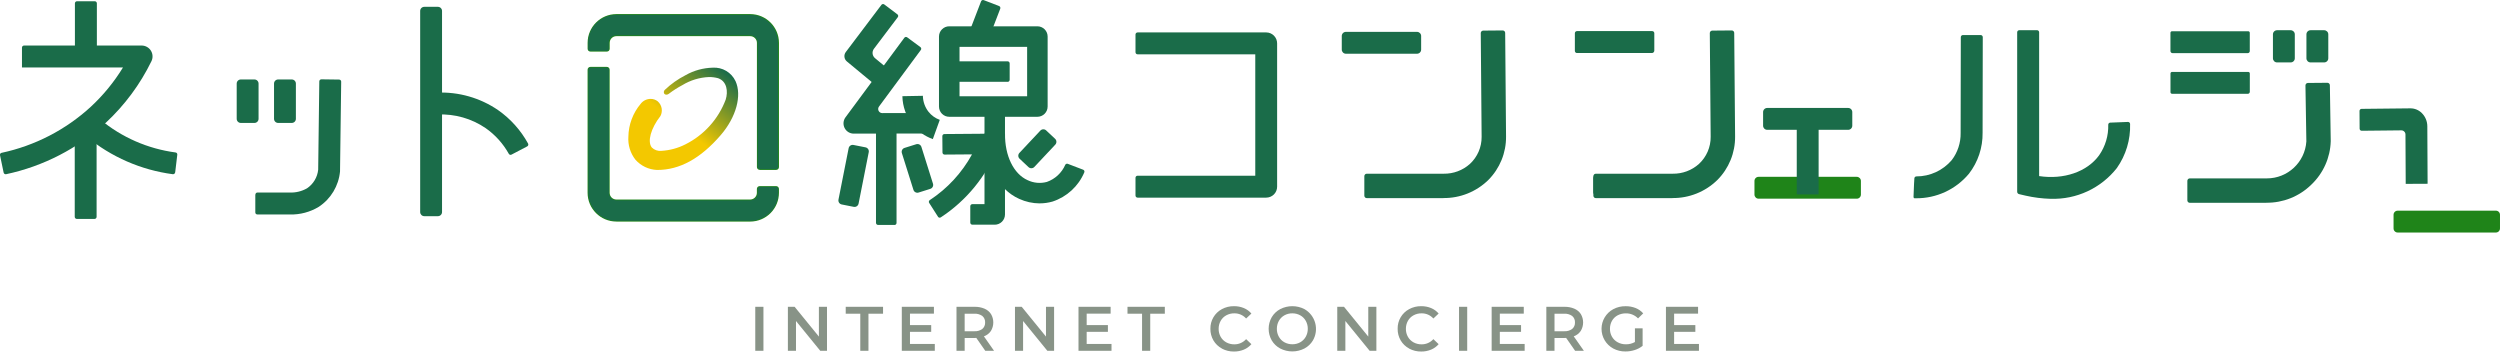
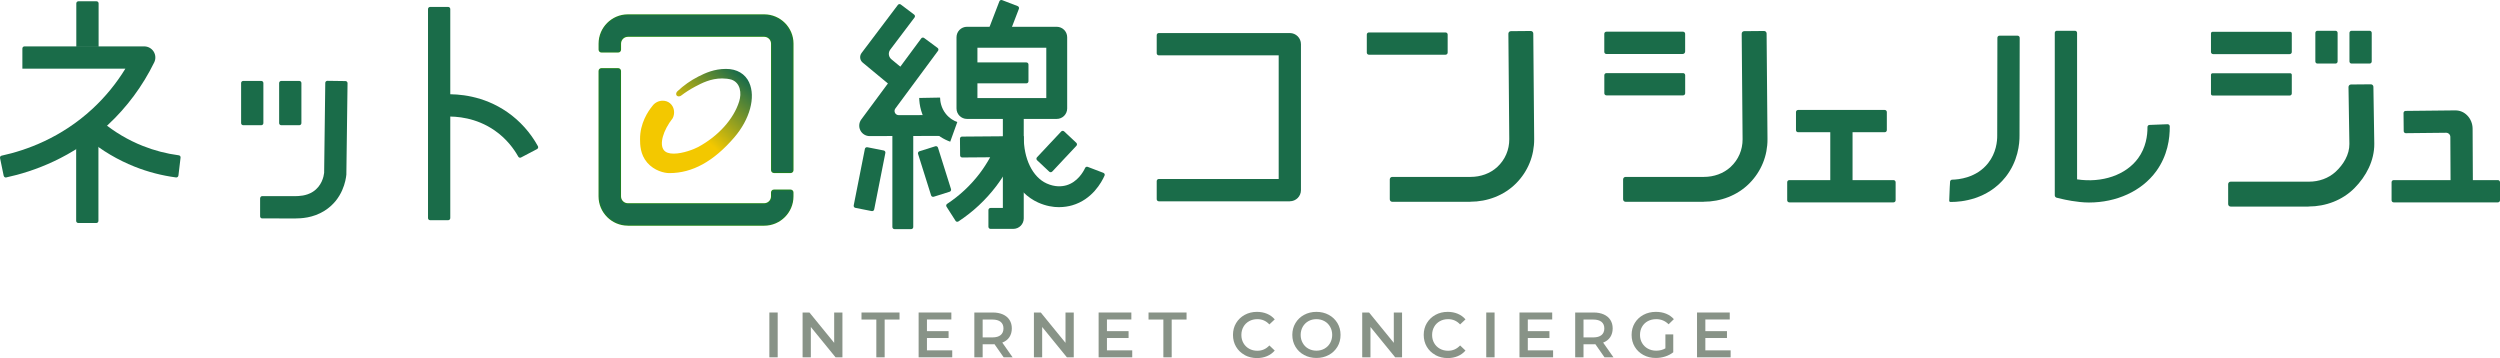
- <svg xmlns="http://www.w3.org/2000/svg" width="358.37" height="50.392" viewBox="0 0 358.37 50.392">
+ <svg xmlns="http://www.w3.org/2000/svg" id="_レイヤー_1" viewBox="0 0 702.79 100.63">
  <defs>
-     <linearGradient id="linear-gradient" x1="0.212" y1="0.822" x2="0.878" y2="0.031" gradientUnits="objectBoundingBox">
-       <stop offset="0" stop-color="#f3c800" />
-       <stop offset="0.35" stop-color="#f3c800" />
+     <style>.cls-1{fill:url(#_名称未設定グラデーション_23);}.cls-1,.cls-2,.cls-3,.cls-4{stroke-width:0px;}.cls-2{fill:#889387;}.cls-3{fill:#1a6c49;}.cls-4{fill:#1f8419;}</style>
+     <linearGradient id="_名称未設定グラデーション_23" x1="186.6" y1="43.44" x2="207.54" y2="20.27" gradientUnits="userSpaceOnUse">
+       <stop offset=".35" stop-color="#f3c800" />
      <stop offset="1" stop-color="#1a6c49" />
    </linearGradient>
  </defs>
-   <g id="アートボード_13" data-name="アートボード 13" transform="translate(0.001 0.006)">
-     <path id="Path_108" data-name="Path 108" d="M24.584,6.778H21.45V.655a.3.3,0,0,1,.3-.3h2.548a.3.3,0,0,1,.3.3V6.778Z" transform="translate(-10.713 -0.183)" fill="#1a6c49" />
-     <path id="Path_109" data-name="Path 109" d="M.52,31.256,0,28.758a.283.283,0,0,1,.22-.34,27.359,27.359,0,0,0,12.8-6.608,26.566,26.566,0,0,0,4.61-5.632H3.148V13.335a.3.3,0,0,1,.3-.3h16.85a1.575,1.575,0,0,1,1.332.736,1.559,1.559,0,0,1,.075,1.517,29.97,29.97,0,0,1-6.533,8.81A30.463,30.463,0,0,1,.87,31.482a.291.291,0,0,1-.345-.23Z" transform="translate(0 -6.515)" fill="#1a6c49" />
-     <path id="Path_110" data-name="Path 110" d="M24.253,50.424H21.705a.3.3,0,0,1-.3-.3v-12h3.134v12a.3.3,0,0,1-.3.3Z" transform="translate(-10.693 -19.046)" fill="#1a6c49" />
-     <path id="Path_111" data-name="Path 111" d="M37.465,41.824a.3.3,0,0,1-.335.26,24.442,24.442,0,0,1-12.379-5.4l2-2.418a21.285,21.285,0,0,0,10.773,4.7.284.284,0,0,1,.25.32l-.3,2.528Z" transform="translate(-12.361 -17.118)" fill="#1a6c49" />
-     <rect id="Rectangle_33" data-name="Rectangle 33" width="3.134" height="6.232" rx="0.59" transform="translate(33.929 11.385)" fill="#1a6c49" />
-     <rect id="Rectangle_34" data-name="Rectangle 34" width="3.134" height="6.232" rx="0.59" transform="translate(39.28 11.385)" fill="#1a6c49" />
-     <path id="Path_112" data-name="Path 112" d="M73.13,39.239a.292.292,0,0,1,.29-.3c1.056.01,4.49.01,4.63.005a4.653,4.653,0,0,0,2.478-.606,3.666,3.666,0,0,0,1.6-2.668l.16-12.665a.3.3,0,0,1,.3-.29l2.548.035a.3.3,0,0,1,.29.3l-.165,12.735v.12A6.846,6.846,0,0,1,82.2,41a7.64,7.64,0,0,1-4.11,1.091H77.8c-.11,0-3.389,0-4.4-.005a.288.288,0,0,1-.285-.3V39.239Z" transform="translate(-36.518 -11.35)" fill="#1a6c49" />
-     <rect id="Rectangle_35" data-name="Rectangle 35" width="3.134" height="30.01" rx="0.59" transform="translate(60.23 0.973)" fill="#1a6c49" />
-     <path id="Path_113" data-name="Path 113" d="M135.827,35.394a.289.289,0,0,1-.39-.115,11.08,11.08,0,0,0-3.329-3.689,11.307,11.307,0,0,0-6.828-1.947l-.13-3.134a14.431,14.431,0,0,1,8.745,2.5,14.158,14.158,0,0,1,4.305,4.8.3.3,0,0,1-.125.405l-2.253,1.181Z" transform="translate(-62.502 -13.236)" fill="#1a6c49" />
-     <path id="Path_114" data-name="Path 114" d="M172.385,41.321A4.132,4.132,0,0,1,168.26,37.2V19.555a.4.4,0,0,1,.405-.405h2.353a.4.4,0,0,1,.405.405V37.2a.961.961,0,0,0,.961.961h19.182a.961.961,0,0,0,.961-.961v-.556a.4.4,0,0,1,.405-.405h2.353a.4.4,0,0,1,.405.405V37.2a4.132,4.132,0,0,1-4.125,4.125H172.385Z" transform="translate(-84.032 -9.567)" fill="#1f8419" />
-     <path id="Path_115" data-name="Path 115" d="M191.677,41.321H172.495a4.014,4.014,0,0,1-4.015-4.015V19.665a.3.3,0,0,1,.3-.3h2.353a.3.3,0,0,1,.3.3V37.311a1.078,1.078,0,0,0,1.076,1.076h19.182a1.072,1.072,0,0,0,1.071-1.071V36.76a.3.3,0,0,1,.3-.3H195.4a.3.3,0,0,1,.3.3v.556a4.014,4.014,0,0,1-4.015,4.015Z" transform="translate(-84.142 -9.677)" fill="#1a6c49" />
-     <path id="Path_116" data-name="Path 116" d="M192.944,26.361a.4.4,0,0,1-.405-.405V8.155a.961.961,0,0,0-.961-.961H172.395a.961.961,0,0,0-.961.961V9a.4.4,0,0,1-.405.405h-2.353A.4.4,0,0,1,168.27,9V8.155a4.132,4.132,0,0,1,4.125-4.125h19.182A4.132,4.132,0,0,1,195.7,8.155V25.961a.4.4,0,0,1-.405.405h-2.353Z" transform="translate(-84.037 -2.016)" fill="#1f8419" />
-     <path id="Path_117" data-name="Path 117" d="M195.387,26.361h-2.353a.3.3,0,0,1-.3-.3V8.265a1.078,1.078,0,0,0-1.076-1.076H172.48A1.075,1.075,0,0,0,171.4,8.265v.846a.3.3,0,0,1-.3.3h-2.353a.3.3,0,0,1-.3-.3V8.265a4.014,4.014,0,0,1,4.015-4.015h19.182a4.014,4.014,0,0,1,4.015,4.015V26.071a.3.3,0,0,1-.3.3Z" transform="translate(-84.132 -2.126)" fill="#1a6c49" />
-     <path id="Path_118" data-name="Path 118" d="M195.293,21.3a3.365,3.365,0,0,0-3.269-1.927,8.266,8.266,0,0,0-3.9,1.081,12.658,12.658,0,0,0-2.943,2.077.456.456,0,0,0-.115.556.388.388,0,0,0,.325.155.539.539,0,0,0,.36-.14,14.108,14.108,0,0,1,1.927-1.231,7.923,7.923,0,0,1,3.814-1.156,4.919,4.919,0,0,1,1.3.165c1.276.441,1.462,1.907,1.091,3.079a11.825,11.825,0,0,1-5.762,6.4,8.7,8.7,0,0,1-3.454.936,1.686,1.686,0,0,1-1.372-.481c-.671-.831-.14-2.753,1.241-4.515a1.731,1.731,0,0,0-.385-2.092,1.6,1.6,0,0,0-1.031-.36,1.79,1.79,0,0,0-1.417.7,7.491,7.491,0,0,0-1.767,4.716,4.819,4.819,0,0,0,1.006,3.294,4.366,4.366,0,0,0,3.1,1.477h.035c3.219,0,6.2-1.637,9.106-5.006,2.208-2.563,3.054-5.672,2.107-7.739Z" transform="translate(-89.86 -9.677)" fill="url(#linear-gradient)" />
-     <path id="Path_119" data-name="Path 119" d="M246.327,12.832l-4.17-3.454A.98.98,0,0,1,242,8.032l5.111-6.768a.29.29,0,0,1,.411-.055L249.4,2.625a.29.29,0,0,1,.055.41l-3.419,4.525a.985.985,0,0,0,.155,1.347L248.2,10.57l-1.877,2.263Z" transform="translate(-120.76 -0.576)" fill="#1a6c49" />
-     <path id="Path_120" data-name="Path 120" d="M243.014,24.427a1.469,1.469,0,0,1-1.181-2.343l8.435-11.4a.29.29,0,0,1,.41-.06l1.892,1.4a.29.29,0,0,1,.06.41l-6,8.114a.587.587,0,0,0,.476.936l6.433-.015.01,2.938-10.522.02h0Z" transform="translate(-120.632 -5.277)" fill="#1a6c49" />
-     <path id="Path_121" data-name="Path 121" d="M262.765,33.637a6.532,6.532,0,0,1-2.9-2.077,6.807,6.807,0,0,1-1.462-4.075l2.938-.055a3.811,3.811,0,0,0,.816,2.3,3.629,3.629,0,0,0,1.607,1.146l-1,2.768Z" transform="translate(-129.049 -13.702)" fill="#1a6c49" />
-     <path id="Path_122" data-name="Path 122" d="M253.508,50.751h-2.353a.3.3,0,0,1-.3-.3V37.06H253.8v13.4a.3.3,0,0,1-.3.3Z" transform="translate(-125.284 -18.511)" fill="#1a6c49" />
-     <rect id="Rectangle_36" data-name="Rectangle 36" width="8.695" height="2.938" rx="0.59" transform="matrix(0.194, -0.981, 0.981, 0.194, 120.078, 29.189)" fill="#1a6c49" />
-     <rect id="Rectangle_37" data-name="Rectangle 37" width="2.938" height="6.708" rx="0.59" transform="translate(129.102 21.373) rotate(-17.46)" fill="#1a6c49" />
-     <path id="Path_123" data-name="Path 123" d="M282.991,20.5h-12.63a1.471,1.471,0,0,1-1.472-1.472V9a1.471,1.471,0,0,1,1.472-1.472h12.63A1.471,1.471,0,0,1,284.463,9V19.023A1.471,1.471,0,0,1,282.991,20.5Zm-11.158-2.938h9.691V10.473h-9.691Z" transform="translate(-134.288 -3.764)" fill="#1a6c49" />
-     <path id="Path_124" data-name="Path 124" d="M280.513,5.368,277.77,4.312l1.587-4.13a.3.3,0,0,1,.38-.17l2.2.846a.3.3,0,0,1,.17.38l-1.587,4.13Z" transform="translate(-138.723)" fill="#1a6c49" />
-     <path id="Path_125" data-name="Path 125" d="M280.679,20.488H272.81V17.55h7.869a.3.3,0,0,1,.3.3V20.2a.3.3,0,0,1-.3.3Z" transform="translate(-136.246 -8.768)" fill="#1a6c49" />
-     <path id="Path_126" data-name="Path 126" d="M281.364,48.718h-3.209a.3.3,0,0,1-.3-.3V46.07a.3.3,0,0,1,.3-.3h1.737V33.06h2.938V47.247a1.471,1.471,0,0,1-1.472,1.472Z" transform="translate(-138.768 -16.514)" fill="#1a6c49" />
-     <path id="Path_127" data-name="Path 127" d="M267.3,50.194l-1.266-1.982a.288.288,0,0,1,.085-.4,18.427,18.427,0,0,0,6.057-6.558l-3.935.03a.3.3,0,0,1-.3-.29l-.02-2.353a.3.3,0,0,1,.29-.3l6.267-.05a1.524,1.524,0,0,1,1.226.641,1.467,1.467,0,0,1,.15,1.377,21.419,21.419,0,0,1-8.15,9.972.3.3,0,0,1-.415-.09Z" transform="translate(-132.84 -19.131)" fill="#1a6c49" />
-     <path id="Path_128" data-name="Path 128" d="M289.843,48.237a7.175,7.175,0,0,1-2.948-.651c-3.074-1.377-5.021-5.056-4.966-9.376l2.938.035c-.04,3.149,1.226,5.757,3.229,6.658a3.974,3.974,0,0,0,2.768.255A4.5,4.5,0,0,0,293.5,42.71a.286.286,0,0,1,.365-.145l2.2.841a.287.287,0,0,1,.165.385,7.463,7.463,0,0,1-4.56,4.185,6.67,6.67,0,0,1-1.832.255Z" transform="translate(-140.8 -19.086)" fill="#1a6c49" />
-     <rect id="Rectangle_38" data-name="Rectangle 38" width="5.567" height="2.938" rx="0.59" transform="translate(145.725 22.345) rotate(-46.82)" fill="#1a6c49" />
-     <path id="Path_129" data-name="Path 129" d="M343.9,32.968H325.465a.3.3,0,0,1-.3-.3V30.124a.3.3,0,0,1,.3-.3h16.87v-17.4h-16.87a.3.3,0,0,1-.3-.3V9.585a.3.3,0,0,1,.3-.3H343.9a1.566,1.566,0,0,1,1.567,1.567V31.4a1.566,1.566,0,0,1-1.567,1.567Z" transform="translate(-162.395 -4.643)" fill="#1a6c49" />
-     <path id="Path_130" data-name="Path 130" d="M462.018,12.049H451.285a.3.3,0,0,1-.3-.3V9.205a.3.3,0,0,1,.3-.3h10.788a.3.3,0,0,1,.3.3V11.7a.348.348,0,0,1-.35.35Z" transform="translate(-225.232 -4.453)" fill="#1a6c49" />
-     <rect id="Rectangle_39" data-name="Rectangle 39" width="12.785" height="3.134" rx="0.59" transform="translate(252.735 15.47)" fill="#1a6c49" />
-     <rect id="Rectangle_40" data-name="Rectangle 40" width="15.258" height="3.134" rx="0.59" transform="translate(251.498 25.342)" fill="#1f8419" />
-     <rect id="Rectangle_41" data-name="Rectangle 41" width="11.378" height="3.134" rx="0.59" transform="translate(228.392 24.97)" fill="#1a6c49" />
-     <rect id="Rectangle_42" data-name="Rectangle 42" width="3.134" height="10.592" transform="translate(257.56 17.272)" fill="#1a6c49" />
-     <path id="Path_131" data-name="Path 131" d="M548.276,33.427h-.19a.183.183,0,0,1-.07-.035.232.232,0,0,1-.06-.21c.05-1.422.1-2.458.12-2.608a.291.291,0,0,1,.28-.28,6.651,6.651,0,0,0,5.071-2.328,6.227,6.227,0,0,0,1.281-3.9l.025-13.736a.3.3,0,0,1,.3-.3h2.548a.3.3,0,0,1,.3.3l-.025,13.711a9.374,9.374,0,0,1-1.952,5.862,9.77,9.77,0,0,1-7.619,3.524Z" transform="translate(-273.656 -5.012)" fill="#1a6c49" />
-     <path id="Path_132" data-name="Path 132" d="M582.436,32.818a18.644,18.644,0,0,1-3.6-.456c-.365-.075-.681-.155-.941-.22a.349.349,0,0,1-.26-.34V8.945a.3.3,0,0,1,.3-.3h2.548a.3.3,0,0,1,.3.3V29.559c3.519.531,6.873-.6,8.6-2.983a7.319,7.319,0,0,0,1.307-4.38.29.29,0,0,1,.28-.3l2.543-.1a.3.3,0,0,1,.31.285,10.424,10.424,0,0,1-1.9,6.327,11.561,11.561,0,0,1-9.471,4.405Z" transform="translate(-288.478 -4.323)" fill="#1a6c49" />
-     <path id="Path_133" data-name="Path 133" d="M632.623,12.079H621.835a.3.3,0,0,1-.3-.3V9.165a.224.224,0,0,1,.225-.225h10.923a.224.224,0,0,1,.225.225v2.618a.3.3,0,0,1-.3.3Z" transform="translate(-310.407 -4.468)" fill="#1a6c49" />
-     <path id="Path_134" data-name="Path 134" d="M632.623,23.724H621.765a.224.224,0,0,1-.225-.225V20.815a.224.224,0,0,1,.225-.225h10.923a.224.224,0,0,1,.225.225v2.618a.3.3,0,0,1-.3.3Z" transform="translate(-310.407 -10.286)" fill="#1a6c49" />
-     <rect id="Rectangle_43" data-name="Rectangle 43" width="15.258" height="3.134" rx="0.59" transform="translate(343.11 30.192)" fill="#1f8419" />
-     <rect id="Rectangle_44" data-name="Rectangle 44" width="3.134" height="4.615" rx="0.59" transform="translate(325.82 4.327)" fill="#1a6c49" />
-     <rect id="Rectangle_45" data-name="Rectangle 45" width="3.134" height="4.615" rx="0.59" transform="translate(330.621 4.327)" fill="#1a6c49" />
-     <path id="Path_135" data-name="Path 135" d="M682.293,41.858l-.035-7.093a.592.592,0,0,0-.6-.586l-5.672.06a.3.3,0,0,1-.3-.29L675.67,31.4a.3.3,0,0,1,.29-.3l6.978-.075a2.293,2.293,0,0,1,1.672.686,2.675,2.675,0,0,1,.781,1.9l.04,8.225-3.134.015Z" transform="translate(-337.44 -15.5)" fill="#1a6c49" />
-     <rect id="Rectangle_46" data-name="Rectangle 46" width="11.378" height="3.134" rx="0.59" transform="translate(192.339 4.562)" fill="#1a6c49" />
-     <path id="Path_136" data-name="Path 136" d="M402.013,32.748H391.04a.348.348,0,0,1-.35-.35v-2.8a.348.348,0,0,1,.35-.35h11.033a5.5,5.5,0,0,0,3.749-1.4,5.226,5.226,0,0,0,1.682-3.9L407.38,9.09a.355.355,0,0,1,.345-.355l2.8-.025a.355.355,0,0,1,.355.345l.125,14.852a8.7,8.7,0,0,1-2.548,6.247,9.065,9.065,0,0,1-6.448,2.583Z" transform="translate(-195.117 -4.353)" fill="#1a6c49" />
-     <path id="Path_137" data-name="Path 137" d="M467.6,32.748H456.63a.348.348,0,0,1-.35-.35v-2.8a.348.348,0,0,1,.35-.35h11.033a5.5,5.5,0,0,0,3.749-1.4,5.226,5.226,0,0,0,1.682-3.9L472.97,9.09a.355.355,0,0,1,.345-.355l2.8-.025a.355.355,0,0,1,.355.345l.125,14.852a8.694,8.694,0,0,1-2.548,6.247,9.065,9.065,0,0,1-6.448,2.583Z" transform="translate(-227.874 -4.353)" fill="#1a6c49" />
-     <path id="Path_138" data-name="Path 138" d="M637.693,40.905H626.72a.348.348,0,0,1-.35-.35v-2.8a.348.348,0,0,1,.35-.35h11.033a5.673,5.673,0,0,0,5.677-5.3L643.3,24.08a.355.355,0,0,1,.345-.355l2.8-.025a.355.355,0,0,1,.355.345l.125,8.019a8.939,8.939,0,0,1-2.793,6.247,9.065,9.065,0,0,1-6.448,2.583Z" transform="translate(-312.819 -11.839)" fill="#1a6c49" />
-     <path id="Path_139" data-name="Path 139" d="M216.28,87.85h1.171v6.307H216.28Z" transform="translate(-108.014 -43.877)" fill="#889387" />
-     <path id="Path_140" data-name="Path 140" d="M231.227,87.85v6.307h-.966l-3.479-4.27v4.27H225.62V87.85h.966l3.479,4.27V87.85Z" transform="translate(-112.679 -43.877)" fill="#889387" />
-     <path id="Path_141" data-name="Path 141" d="M244.272,88.841H242.18V87.85h5.351v.991h-2.092v5.316h-1.171V88.841Z" transform="translate(-120.949 -43.877)" fill="#889387" />
-     <path id="Path_142" data-name="Path 142" d="M262.971,93.176v.981H258.24V87.85h4.605v.981h-3.434v1.642h3.044v.966h-3.044v1.737Z" transform="translate(-128.97 -43.877)" fill="#889387" />
-     <path id="Path_143" data-name="Path 143" d="M278.025,94.157l-1.286-1.847c-.055.005-.135.01-.245.01h-1.422v1.837H273.9V87.85h2.593a3.488,3.488,0,0,1,1.427.27,2.076,2.076,0,0,1,.931.776,2.356,2.356,0,0,1-.02,2.423,2.041,2.041,0,0,1-1,.766l1.452,2.072h-1.261Zm-.421-4.991a1.8,1.8,0,0,0-1.161-.325h-1.372v2.513h1.372a1.775,1.775,0,0,0,1.161-.33,1.141,1.141,0,0,0,.4-.931,1.124,1.124,0,0,0-.4-.926Z" transform="translate(-136.79 -43.877)" fill="#889387" />
-     <path id="Path_144" data-name="Path 144" d="M296.257,87.85v6.307h-.966l-3.479-4.27v4.27H290.65V87.85h.966l3.479,4.27V87.85Z" transform="translate(-145.156 -43.877)" fill="#889387" />
-     <path id="Path_145" data-name="Path 145" d="M313.571,93.176v.981H308.84V87.85h4.605v.981h-3.434v1.642h3.044v.966h-3.044v1.737Z" transform="translate(-154.24 -43.877)" fill="#889387" />
-     <path id="Path_146" data-name="Path 146" d="M324.962,88.841H322.87V87.85h5.351v.991h-2.092v5.316h-1.171V88.841Z" transform="translate(-161.247 -43.877)" fill="#889387" />
-     <path id="Path_147" data-name="Path 147" d="M348.252,93.737a3.083,3.083,0,0,1-1.206-1.156,3.21,3.21,0,0,1-.436-1.667,3.128,3.128,0,0,1,1.652-2.823,3.542,3.542,0,0,1,1.727-.42,3.627,3.627,0,0,1,1.417.27,2.874,2.874,0,0,1,1.081.786l-.756.711a2.213,2.213,0,0,0-1.687-.741,2.349,2.349,0,0,0-1.161.285,2.029,2.029,0,0,0-.8.791,2.281,2.281,0,0,0-.29,1.146,2.244,2.244,0,0,0,.29,1.146,2.062,2.062,0,0,0,.8.791,2.349,2.349,0,0,0,1.161.285,2.215,2.215,0,0,0,1.687-.746l.756.721a2.906,2.906,0,0,1-1.086.786,3.627,3.627,0,0,1-1.417.27,3.556,3.556,0,0,1-1.727-.42Z" transform="translate(-173.103 -43.787)" fill="#889387" />
-     <path id="Path_148" data-name="Path 148" d="M364.947,93.737a3.12,3.12,0,0,1-1.216-1.161,3.355,3.355,0,0,1,0-3.324,3.12,3.12,0,0,1,1.216-1.161,3.8,3.8,0,0,1,3.474,0,3.278,3.278,0,0,1,1.216,4.49,3.108,3.108,0,0,1-1.216,1.156,3.8,3.8,0,0,1-3.474,0Zm2.873-.891a2.069,2.069,0,0,0,.791-.791,2.3,2.3,0,0,0,.29-1.141,2.251,2.251,0,0,0-.29-1.141,2,2,0,0,0-.791-.791,2.32,2.32,0,0,0-1.136-.285,2.267,2.267,0,0,0-1.136.285,2.07,2.07,0,0,0-.791.791,2.3,2.3,0,0,0-.29,1.141,2.251,2.251,0,0,0,.29,1.141,2,2,0,0,0,.791.791,2.32,2.32,0,0,0,1.136.285A2.267,2.267,0,0,0,367.82,92.846Z" transform="translate(-181.433 -43.787)" fill="#889387" />
-     <path id="Path_149" data-name="Path 149" d="M388.547,87.85v6.307h-.966l-3.479-4.27v4.27H382.94V87.85h.966l3.479,4.27V87.85Z" transform="translate(-191.247 -43.877)" fill="#889387" />
-     <path id="Path_150" data-name="Path 150" d="M401.872,93.737a3.083,3.083,0,0,1-1.206-1.156,3.21,3.21,0,0,1-.436-1.667,3.127,3.127,0,0,1,1.652-2.823,3.543,3.543,0,0,1,1.727-.42,3.627,3.627,0,0,1,1.417.27,2.874,2.874,0,0,1,1.081.786l-.756.711a2.213,2.213,0,0,0-1.687-.741,2.349,2.349,0,0,0-1.161.285,2.029,2.029,0,0,0-.8.791,2.281,2.281,0,0,0-.29,1.146,2.244,2.244,0,0,0,.29,1.146,2.062,2.062,0,0,0,.8.791,2.349,2.349,0,0,0,1.161.285,2.215,2.215,0,0,0,1.687-.746l.756.721a2.906,2.906,0,0,1-1.086.786,3.627,3.627,0,0,1-1.417.27,3.556,3.556,0,0,1-1.727-.42Z" transform="translate(-199.881 -43.787)" fill="#889387" />
-     <path id="Path_151" data-name="Path 151" d="M417.81,87.85h1.171v6.307H417.81Z" transform="translate(-208.661 -43.877)" fill="#889387" />
-     <path id="Path_152" data-name="Path 152" d="M431.881,93.176v.981H427.15V87.85h4.605v.981h-3.434v1.642h3.044v.966h-3.044v1.737Z" transform="translate(-213.326 -43.877)" fill="#889387" />
-     <path id="Path_153" data-name="Path 153" d="M446.935,94.157l-1.287-1.847c-.055.005-.135.01-.245.01h-1.422v1.837H442.81V87.85H445.4a3.488,3.488,0,0,1,1.427.27,2.075,2.075,0,0,1,.931.776,2.356,2.356,0,0,1-.02,2.423,2.041,2.041,0,0,1-1,.766l1.452,2.072h-1.261Zm-.42-4.991a1.8,1.8,0,0,0-1.161-.325h-1.372v2.513h1.372a1.775,1.775,0,0,0,1.161-.33,1.141,1.141,0,0,0,.4-.931,1.124,1.124,0,0,0-.4-.926Z" transform="translate(-221.147 -43.877)" fill="#889387" />
-     <path id="Path_154" data-name="Path 154" d="M463.426,90.844h1.106v2.513a3.51,3.51,0,0,1-1.136.6,4.3,4.3,0,0,1-1.332.205,3.581,3.581,0,0,1-1.737-.42,3.206,3.206,0,0,1,.005-5.647,3.64,3.64,0,0,1,1.752-.42,3.793,3.793,0,0,1,1.442.26,2.876,2.876,0,0,1,1.091.766l-.741.721a2.37,2.37,0,0,0-1.737-.721,2.472,2.472,0,0,0-1.186.28,2.009,2.009,0,0,0-.811.786,2.249,2.249,0,0,0-.29,1.151,2.194,2.194,0,0,0,.29,1.136,2.088,2.088,0,0,0,.811.791,2.4,2.4,0,0,0,1.176.29,2.544,2.544,0,0,0,1.3-.325V90.844Z" transform="translate(-229.067 -43.787)" fill="#889387" />
-     <path id="Path_155" data-name="Path 155" d="M481.791,93.176v.981H477.06V87.85h4.605v.981h-3.434v1.642h3.044v.966h-3.044v1.737Z" transform="translate(-238.251 -43.877)" fill="#889387" />
-   </g>
+   <path class="cls-3" d="M27.71,13.18h-6.26V.95c0-.32.26-.59.59-.59h5.09c.32,0,.59.26.59.59v12.23Z" />
+   <path class="cls-3" d="M1.04,49.43L.01,44.44c-.06-.31.12-.62.44-.68,6.88-1.49,16.72-4.99,25.58-13.2,3.57-3.31,6.66-7.08,9.21-11.25H6.29v-5.68c0-.32.26-.59.59-.59h33.66c1.08,0,2.09.56,2.66,1.47s.63,2.06.15,3.03c-3.27,6.68-7.67,12.6-13.05,17.6-9.91,9.19-20.9,13.09-28.56,14.74-.32.07-.62-.14-.69-.46Z" />
+   <path class="cls-3" d="M27.09,62.69h-5.09c-.32,0-.59-.26-.59-.59v-23.97h6.26v23.97c0,.32-.26.59-.59.59Z" />
+   <path class="cls-3" d="M50.15,49.36c-.04.33-.34.57-.67.52-3.99-.53-7.9-1.54-11.64-3.03-4.74-1.89-9.15-4.49-13.09-7.75l3.99-4.83c3.44,2.84,7.28,5.12,11.42,6.76,3.24,1.29,6.63,2.17,10.1,2.63.32.04.54.32.5.64l-.6,5.05Z" />
+   <rect class="cls-3" x="67.78" y="22.75" width="6.26" height="12.45" rx=".59" ry=".59" />
+   <rect class="cls-3" x="78.47" y="22.75" width="6.26" height="12.45" rx=".59" ry=".59" />
+   <path class="cls-3" d="M73.14,55.72c0-.33.26-.59.58-.59,2.11.02,8.97.02,9.25.01,1.09-.02,3.11-.05,4.95-1.21,2.56-1.62,3.09-4.37,3.2-5.33l.32-25.3c0-.32.27-.58.59-.58l5.09.07c.32,0,.58.27.58.59l-.33,25.44v.24c-.15,1.57-1.01,6.95-6.11,10.17-3.33,2.11-6.75,2.16-8.21,2.18-.16,0-.36,0-.58,0s-6.77,0-8.78-.01c-.32,0-.57-.26-.57-.59v-5.09Z" />
+   <rect class="cls-3" x="120.32" y="1.95" width="6.26" height="59.95" rx=".59" ry=".59" />
+   <path class="cls-3" d="M146.48,44.27c-.28.15-.62.05-.78-.23-1.21-2.16-3.29-5.04-6.65-7.37-5.26-3.65-10.8-4-13.64-3.89l-.26-6.26c3.61-.15,10.7.3,17.47,5,3.53,2.45,6.5,5.76,8.6,9.58.16.29.04.66-.25.81l-4.5,2.36Z" />
+   <path class="cls-4" d="M176.5,63.44c-4.54,0-8.24-3.7-8.24-8.24V19.96c0-.45.36-.81.81-.81h4.7c.45,0,.81.36.81.81v35.25c0,1.06.86,1.92,1.92,1.92h38.32c1.06,0,1.92-.86,1.92-1.92v-1.11c0-.45.36-.81.81-.81h4.7c.45,0,.81.36.81.81v1.11c0,4.54-3.7,8.24-8.24,8.24h-38.32Z" />
+   <path class="cls-3" d="M214.82,63.22h-38.32c-4.43,0-8.02-3.59-8.02-8.02V19.96c0-.32.26-.59.59-.59h4.7c.32,0,.59.26.59.59v35.25c0,1.18.96,2.15,2.15,2.15h38.32c1.18,0,2.14-.96,2.14-2.14v-1.11c0-.32.26-.59.59-.59h4.7c.32,0,.59.26.59.59v1.11c0,4.43-3.59,8.02-8.02,8.02Z" />
+   <path class="cls-4" d="M217.56,48.64c-.45,0-.81-.36-.81-.81V12.27c0-1.06-.86-1.92-1.92-1.92h-38.32c-1.06,0-1.92.86-1.92,1.92v1.69c0,.45-.36.81-.81.81h-4.7c-.45,0-.81-.36-.81-.81v-1.69c0-4.54,3.7-8.24,8.24-8.24h38.32c4.54,0,8.24,3.7,8.24,8.24v35.57c0,.45-.36.81-.81.81h-4.7Z" />
+   <path class="cls-3" d="M222.25,48.42h-4.7c-.32,0-.59-.26-.59-.59V12.27c0-1.18-.96-2.15-2.15-2.15h-38.32c-1.19,0-2.15.96-2.15,2.15v1.69c0,.32-.26.59-.59.59h-4.7c-.32,0-.59-.26-.59-.59v-1.69c0-4.43,3.59-8.02,8.02-8.02h38.32c4.43,0,8.02,3.59,8.02,8.02v35.57c0,.32-.26.59-.59.59Z" />
+   <path class="cls-1" d="M210.62,23.22c-1.14-2.48-3.46-3.85-6.53-3.85-3.29,0-5.75,1.12-7.8,2.16-2.12,1.08-4.1,2.47-5.88,4.15-.34.33-.43.8-.23,1.11.13.19.37.31.65.31s.53-.11.72-.28c1.18-.9,2.43-1.7,3.85-2.46,1.84-.97,4.35-2.31,7.62-2.31.91,0,1.79.11,2.59.33,2.55.88,2.92,3.81,2.18,6.15-1.55,4.95-5.86,9.73-11.51,12.79-1.13.61-4.3,1.87-6.9,1.87-1.3,0-2.22-.32-2.74-.96-1.34-1.66-.28-5.5,2.48-9.02.72-1.45.4-3.21-.77-4.18-.56-.47-1.29-.72-2.06-.72-1.11,0-2.17.53-2.83,1.4-1.33,1.61-3.56,4.99-3.53,9.42,0,1.5.03,4.28,2.01,6.58,2,2.32,4.83,2.95,6.19,2.95h.07c6.43,0,12.38-3.27,18.19-10,4.41-5.12,6.1-11.33,4.21-15.46Z" />
+   <path class="cls-3" d="M250.84,24.49l-8.33-6.9c-.81-.67-.94-1.85-.31-2.69l10.21-13.52c.2-.26.56-.31.82-.11l3.75,2.83c.26.2.31.56.11.82l-6.83,9.04c-.63.84-.49,2.02.31,2.69l4.01,3.32-3.75,4.52Z" />
+   <path class="cls-3" d="M244.48,38.26c-1.11,0-2.12-.62-2.62-1.61-.5-.99-.4-2.18.26-3.07l16.85-22.78c.19-.26.56-.32.82-.12l3.78,2.79c.26.19.32.56.12.82l-11.99,16.21c-.57.78-.02,1.87.95,1.87l12.85-.03.02,5.87-21.02.04h0Z" />
+   <path class="cls-3" d="M267.12,39.83c-1.59-.57-3.9-1.76-5.8-4.15-2.46-3.07-2.88-6.42-2.92-8.14l5.87-.11c.02.98.25,2.87,1.63,4.59,1.05,1.32,2.33,1.97,3.21,2.29l-1.99,5.53Z" />
+   <path class="cls-3" d="M256.15,64.41h-4.7c-.32,0-.59-.26-.59-.59v-26.76h5.87v26.76c0,.32-.26.59-.59.59Z" />
+   <rect class="cls-3" x="235.74" y="47.43" width="17.37" height="5.87" rx=".59" ry=".59" transform="translate(147.6 280.37) rotate(-78.81)" />
+   <rect class="cls-3" x="259.78" y="41.53" width="5.87" height="13.4" rx=".59" ry=".59" transform="translate(-2.37 81.03) rotate(-17.46)" />
+   <path class="cls-3" d="M297.06,33.43h-25.23c-1.62,0-2.94-1.31-2.94-2.94V10.47c0-1.62,1.31-2.94,2.94-2.94h25.23c1.62,0,2.94,1.31,2.94,2.94v20.02c0,1.62-1.31,2.94-2.94,2.94ZM274.77,27.56h19.36v-14.15h-19.36v14.15Z" />
+   <path class="cls-3" d="M283.25,10.73l-5.48-2.11,3.17-8.25c.12-.3.46-.45.76-.34l4.39,1.69c.3.12.45.46.34.76l-3.17,8.25Z" />
+   <path class="cls-3" d="M288.53,23.42h-15.72v-5.87h15.72c.32,0,.59.26.59.59v4.7c0,.32-.26.59-.59.59Z" />
+   <path class="cls-3" d="M284.86,64.34h-6.41c-.32,0-.59-.26-.59-.59v-4.7c0-.32.26-.59.59-.59h3.47v-25.4h5.87v28.34c0,1.62-1.31,2.94-2.94,2.94Z" />
+   <path class="cls-3" d="M268.61,62.06l-2.53-3.96c-.17-.27-.09-.62.17-.79,3.52-2.32,6.59-5.19,9.13-8.52,1.1-1.45,2.09-2.98,2.97-4.58l-7.86.06c-.32,0-.59-.26-.59-.58l-.04-4.7c0-.32.26-.59.58-.59l12.52-.1c.89-.01,1.9.47,2.45,1.28.55.81.67,1.84.3,2.75-1.43,3.58-3.34,6.95-5.66,10.01-2.95,3.88-6.52,7.21-10.62,9.91-.28.18-.65.1-.83-.18Z" />
+   <path class="cls-3" d="M297.74,58.24c-1.72,0-3.72-.33-5.89-1.3-6.14-2.75-10.03-10.1-9.92-18.73l5.87.07c-.08,6.29,2.45,11.5,6.45,13.3,2.36,1.06,4.31.86,5.53.51,3.1-.9,4.72-3.71,5.27-4.89.13-.28.45-.4.73-.29l4.4,1.68c.31.12.47.47.33.77-.83,1.88-3.48,6.74-9.11,8.36-.98.28-2.22.51-3.66.51Z" />
+   <rect class="cls-3" x="291.5" y="39.66" width="11.12" height="5.87" rx=".59" ry=".59" transform="translate(62.72 230.07) rotate(-46.82)" />
+   <path class="cls-3" d="M362.59,56.59h-36.83c-.32,0-.59-.26-.59-.59v-5.09c0-.32.26-.59.59-.59h33.7V15.56h-33.7c-.32,0-.59-.26-.59-.59v-5.09c0-.32.26-.59.59-.59h36.83c1.73,0,3.13,1.4,3.13,3.13v41.03c0,1.73-1.4,3.13-3.13,3.13Z" />
+   <path class="cls-3" d="M473.02,15.18h-21.44c-.32,0-.59-.26-.59-.59v-5.09c0-.32.26-.59.59-.59h21.55c.32,0,.59.26.59.59v4.98c0,.39-.31.7-.7.7Z" />
+   <rect class="cls-3" x="504.88" y="30.91" width="25.54" height="6.26" rx=".59" ry=".59" />
+   <rect class="cls-3" x="502.41" y="50.63" width="30.48" height="6.26" rx=".59" ry=".59" />
+   <rect class="cls-3" x="451" y="20.55" width="22.73" height="6.26" rx=".59" ry=".59" />
+   <rect class="cls-3" x="514.52" y="34.51" width="6.26" height="21.16" />
+   <path class="cls-3" d="M548.6,56.77c-.21,0-.38,0-.38,0-.04-.01-.09-.03-.14-.07-.16-.13-.13-.38-.12-.42.1-2.84.2-4.91.24-5.21,0-.06.03-.25.17-.39.1-.1.24-.16.39-.17,1.74-.03,6.85-.47,10.13-4.65,2.28-2.89,2.58-6.13,2.56-7.8l.05-27.44c0-.32.26-.59.59-.59h5.09c.32,0,.59.27.59.6l-.05,27.39c.03,2.45-.43,7.3-3.9,11.71-5.06,6.43-12.59,7.04-15.22,7.04Z" />
+   <path class="cls-3" d="M587.23,56.93c-3.33,0-7.2-.91-7.2-.91-.73-.15-1.36-.31-1.88-.44-.31-.08-.52-.36-.52-.68V9.24c0-.32.26-.59.59-.59h5.09c.32,0,.59.26.59.59v41.18c7.03,1.06,13.73-1.2,17.18-5.96,2.15-2.96,2.63-6.3,2.61-8.75,0-.32.24-.58.56-.59l5.08-.2c.33-.01.61.24.62.57.05,3.45-.61,8.25-3.8,12.64-4.08,5.62-11.19,8.8-18.92,8.8Z" />
+   <path class="cls-3" d="M643.68,15.21h-21.55c-.32,0-.59-.26-.59-.59v-5.23c0-.25.2-.45.45-.45h21.82c.25,0,.45.2.45.45v5.23c0,.32-.26.59-.59.59Z" />
+   <path class="cls-3" d="M643.68,26.85h-21.69c-.25,0-.45-.2-.45-.45v-5.36c0-.25.2-.45.45-.45h21.82c.25,0,.45.2.45.45v5.23c0,.32-.26.59-.59.59Z" />
+   <rect class="cls-3" x="672.31" y="50.63" width="30.48" height="6.26" rx=".59" ry=".59" />
+   <rect class="cls-3" x="650.88" y="8.65" width="6.26" height="9.22" rx=".59" ry=".59" />
+   <rect class="cls-3" x="660.47" y="8.65" width="6.26" height="9.22" rx=".59" ry=".59" />
+   <path class="cls-3" d="M688.9,52.66l-.07-14.17c0-.65-.54-1.17-1.19-1.17l-11.33.12c-.32,0-.59-.26-.59-.58l-.05-5.09c0-.32.26-.59.58-.59l13.94-.15c1.32,0,2.43.47,3.34,1.37.99.97,1.56,2.36,1.56,3.8l.08,16.43-6.26.03Z" />
+   <rect class="cls-3" x="384.23" y="9.12" width="22.73" height="6.26" rx=".59" ry=".59" />
+   <path class="cls-3" d="M413.31,56.73h-21.92c-.39,0-.7-.31-.7-.7v-5.6c0-.39.31-.7.7-.7h22.04c2.75,0,5.47-.93,7.49-2.8,2.19-2.03,3.38-4.82,3.36-7.79l-.25-29.67c0-.39.31-.7.69-.71l5.6-.05c.39,0,.7.31.71.69l.25,29.67c.04,4.71-1.77,9.14-5.09,12.48-3.38,3.4-8.08,5.16-12.88,5.16Z" />
+   <path class="cls-3" d="M478.9,56.73h-21.92c-.39,0-.7-.31-.7-.7v-5.6c0-.39.31-.7.7-.7h22.04c2.75,0,5.47-.93,7.49-2.8,2.19-2.03,3.38-4.82,3.36-7.79l-.25-29.67c0-.39.31-.7.69-.71l5.6-.05c.39,0,.7.31.71.69l.25,29.67c.04,4.71-1.77,9.14-5.09,12.48-3.38,3.4-8.08,5.16-12.88,5.16Z" />
+   <path class="cls-3" d="M648.99,58.07h-21.92c-.39,0-.7-.31-.7-.7v-5.6c0-.39.31-.7.7-.7h22.04c2.75,0,5.47-.93,7.49-2.8,2.19-2.03,3.88-4.82,3.85-7.79l-.25-16.02c0-.39.31-.7.69-.71l5.6-.05c.39,0,.7.31.71.69l.25,16.02c.04,4.71-2.26,9.14-5.58,12.48-3.38,3.4-8.08,5.16-12.88,5.16Z" />
+   <path class="cls-2" d="M216.28,87.85h2.34v12.6h-2.34v-12.6Z" />
+   <path class="cls-2" d="M236.82,87.85v12.6h-1.93l-6.95-8.53v8.53h-2.32v-12.6h1.93l6.95,8.53v-8.53h2.32Z" />
+   <path class="cls-2" d="M246.36,89.83h-4.18v-1.98h10.69v1.98h-4.18v10.62h-2.34v-10.62Z" />
+   <path class="cls-2" d="M267.69,98.49v1.96h-9.45v-12.6h9.2v1.96h-6.86v3.28h6.08v1.93h-6.08v3.47h7.11Z" />
+   <path class="cls-2" d="M282.14,100.45l-2.57-3.69c-.11.01-.27.02-.49.02h-2.84v3.67h-2.34v-12.6h5.18c1.09,0,2.04.18,2.85.54s1.43.88,1.86,1.55c.43.67.65,1.47.65,2.39s-.23,1.76-.69,2.45-1.12,1.19-1.99,1.53l2.9,4.14h-2.52ZM281.3,90.48c-.53-.43-1.3-.65-2.32-.65h-2.74v5.02h2.74c1.02,0,1.79-.22,2.32-.66s.79-1.06.79-1.86-.26-1.42-.79-1.85Z" />
+   <path class="cls-2" d="M301.85,87.85v12.6h-1.93l-6.95-8.53v8.53h-2.32v-12.6h1.93l6.95,8.53v-8.53h2.32Z" />
+   <path class="cls-2" d="M318.29,98.49v1.96h-9.45v-12.6h9.2v1.96h-6.86v3.28h6.08v1.93h-6.08v3.47h7.11Z" />
+   <path class="cls-2" d="M327.05,89.83h-4.18v-1.98h10.69v1.98h-4.18v10.62h-2.34v-10.62Z" />
+   <path class="cls-2" d="M349.89,99.79c-1.03-.56-1.83-1.33-2.41-2.31-.58-.98-.87-2.09-.87-3.33s.29-2.35.88-3.33,1.4-1.75,2.42-2.31c1.03-.56,2.17-.84,3.45-.84,1.03,0,1.97.18,2.83.54.85.36,1.57.88,2.16,1.57l-1.51,1.42c-.91-.98-2.03-1.48-3.37-1.48-.86,0-1.64.19-2.32.57-.68.38-1.22.9-1.6,1.58-.38.67-.58,1.43-.58,2.29s.19,1.61.58,2.29c.38.67.92,1.2,1.6,1.58.68.38,1.46.57,2.32.57,1.33,0,2.45-.5,3.37-1.49l1.51,1.44c-.59.68-1.31,1.21-2.17,1.57-.86.36-1.8.54-2.83.54-1.27,0-2.42-.28-3.45-.84Z" />
+   <path class="cls-2" d="M366.6,99.79c-1.03-.56-1.84-1.33-2.43-2.32s-.88-2.1-.88-3.32.29-2.33.88-3.32c.59-.99,1.4-1.76,2.43-2.32,1.03-.56,2.19-.84,3.47-.84s2.44.28,3.47.84,1.84,1.33,2.43,2.31c.59.98.88,2.09.88,3.33s-.29,2.35-.88,3.33c-.59.98-1.4,1.76-2.43,2.31-1.03.56-2.19.84-3.47.84s-2.44-.28-3.47-.84ZM372.34,98.01c.67-.38,1.2-.91,1.58-1.58.38-.68.58-1.44.58-2.28s-.19-1.6-.58-2.28c-.38-.68-.91-1.21-1.58-1.58s-1.43-.57-2.27-.57-1.6.19-2.27.57-1.2.91-1.58,1.58c-.38.68-.58,1.44-.58,2.28s.19,1.6.58,2.28c.38.68.91,1.21,1.58,1.58s1.43.57,2.27.57,1.6-.19,2.27-.57Z" />
+   <path class="cls-2" d="M394.14,87.85v12.6h-1.93l-6.95-8.53v8.53h-2.32v-12.6h1.93l6.95,8.53v-8.53h2.32Z" />
+   <path class="cls-2" d="M403.51,99.79c-1.03-.56-1.83-1.33-2.41-2.31-.58-.98-.87-2.09-.87-3.33s.29-2.35.88-3.33,1.4-1.75,2.42-2.31c1.03-.56,2.17-.84,3.45-.84,1.03,0,1.97.18,2.83.54.85.36,1.57.88,2.16,1.57l-1.51,1.42c-.91-.98-2.03-1.48-3.37-1.48-.86,0-1.64.19-2.32.57-.68.38-1.22.9-1.6,1.58-.38.67-.58,1.43-.58,2.29s.19,1.61.58,2.29c.38.67.92,1.2,1.6,1.58.68.38,1.46.57,2.32.57,1.33,0,2.45-.5,3.37-1.49l1.51,1.44c-.59.68-1.31,1.21-2.17,1.57-.86.36-1.8.54-2.83.54-1.27,0-2.42-.28-3.45-.84Z" />
+   <path class="cls-2" d="M417.81,87.85h2.34v12.6h-2.34v-12.6Z" />
+   <path class="cls-2" d="M436.6,98.49v1.96h-9.45v-12.6h9.2v1.96h-6.86v3.28h6.08v1.93h-6.08v3.47h7.11Z" />
+   <path class="cls-2" d="M451.05,100.45l-2.57-3.69c-.11.01-.27.02-.49.02h-2.84v3.67h-2.34v-12.6h5.18c1.09,0,2.04.18,2.85.54.81.36,1.43.88,1.86,1.55.43.67.65,1.47.65,2.39s-.23,1.76-.69,2.45-1.12,1.19-1.99,1.53l2.9,4.14h-2.52ZM450.21,90.48c-.53-.43-1.3-.65-2.32-.65h-2.74v5.02h2.74c1.02,0,1.79-.22,2.32-.66s.79-1.06.79-1.86-.26-1.42-.79-1.85Z" />
+   <path class="cls-2" d="M468.17,94.01h2.21v5.02c-.65.52-1.4.91-2.27,1.19s-1.75.41-2.66.41c-1.28,0-2.44-.28-3.47-.84-1.03-.56-1.84-1.33-2.43-2.31-.59-.98-.88-2.09-.88-3.33s.29-2.35.88-3.33,1.4-1.75,2.44-2.31c1.04-.56,2.21-.84,3.5-.84,1.06,0,2.02.17,2.88.52s1.59.86,2.18,1.53l-1.48,1.44c-.96-.96-2.12-1.44-3.47-1.44-.89,0-1.68.19-2.37.56-.69.37-1.23.89-1.62,1.57-.39.67-.58,1.44-.58,2.3s.19,1.6.58,2.27c.39.67.93,1.2,1.62,1.58.69.38,1.47.58,2.35.58.98,0,1.85-.22,2.59-.65v-3.92Z" />
+   <path class="cls-2" d="M486.51,98.49v1.96h-9.45v-12.6h9.2v1.96h-6.86v3.28h6.08v1.93h-6.08v3.47h7.11Z" />
</svg>
